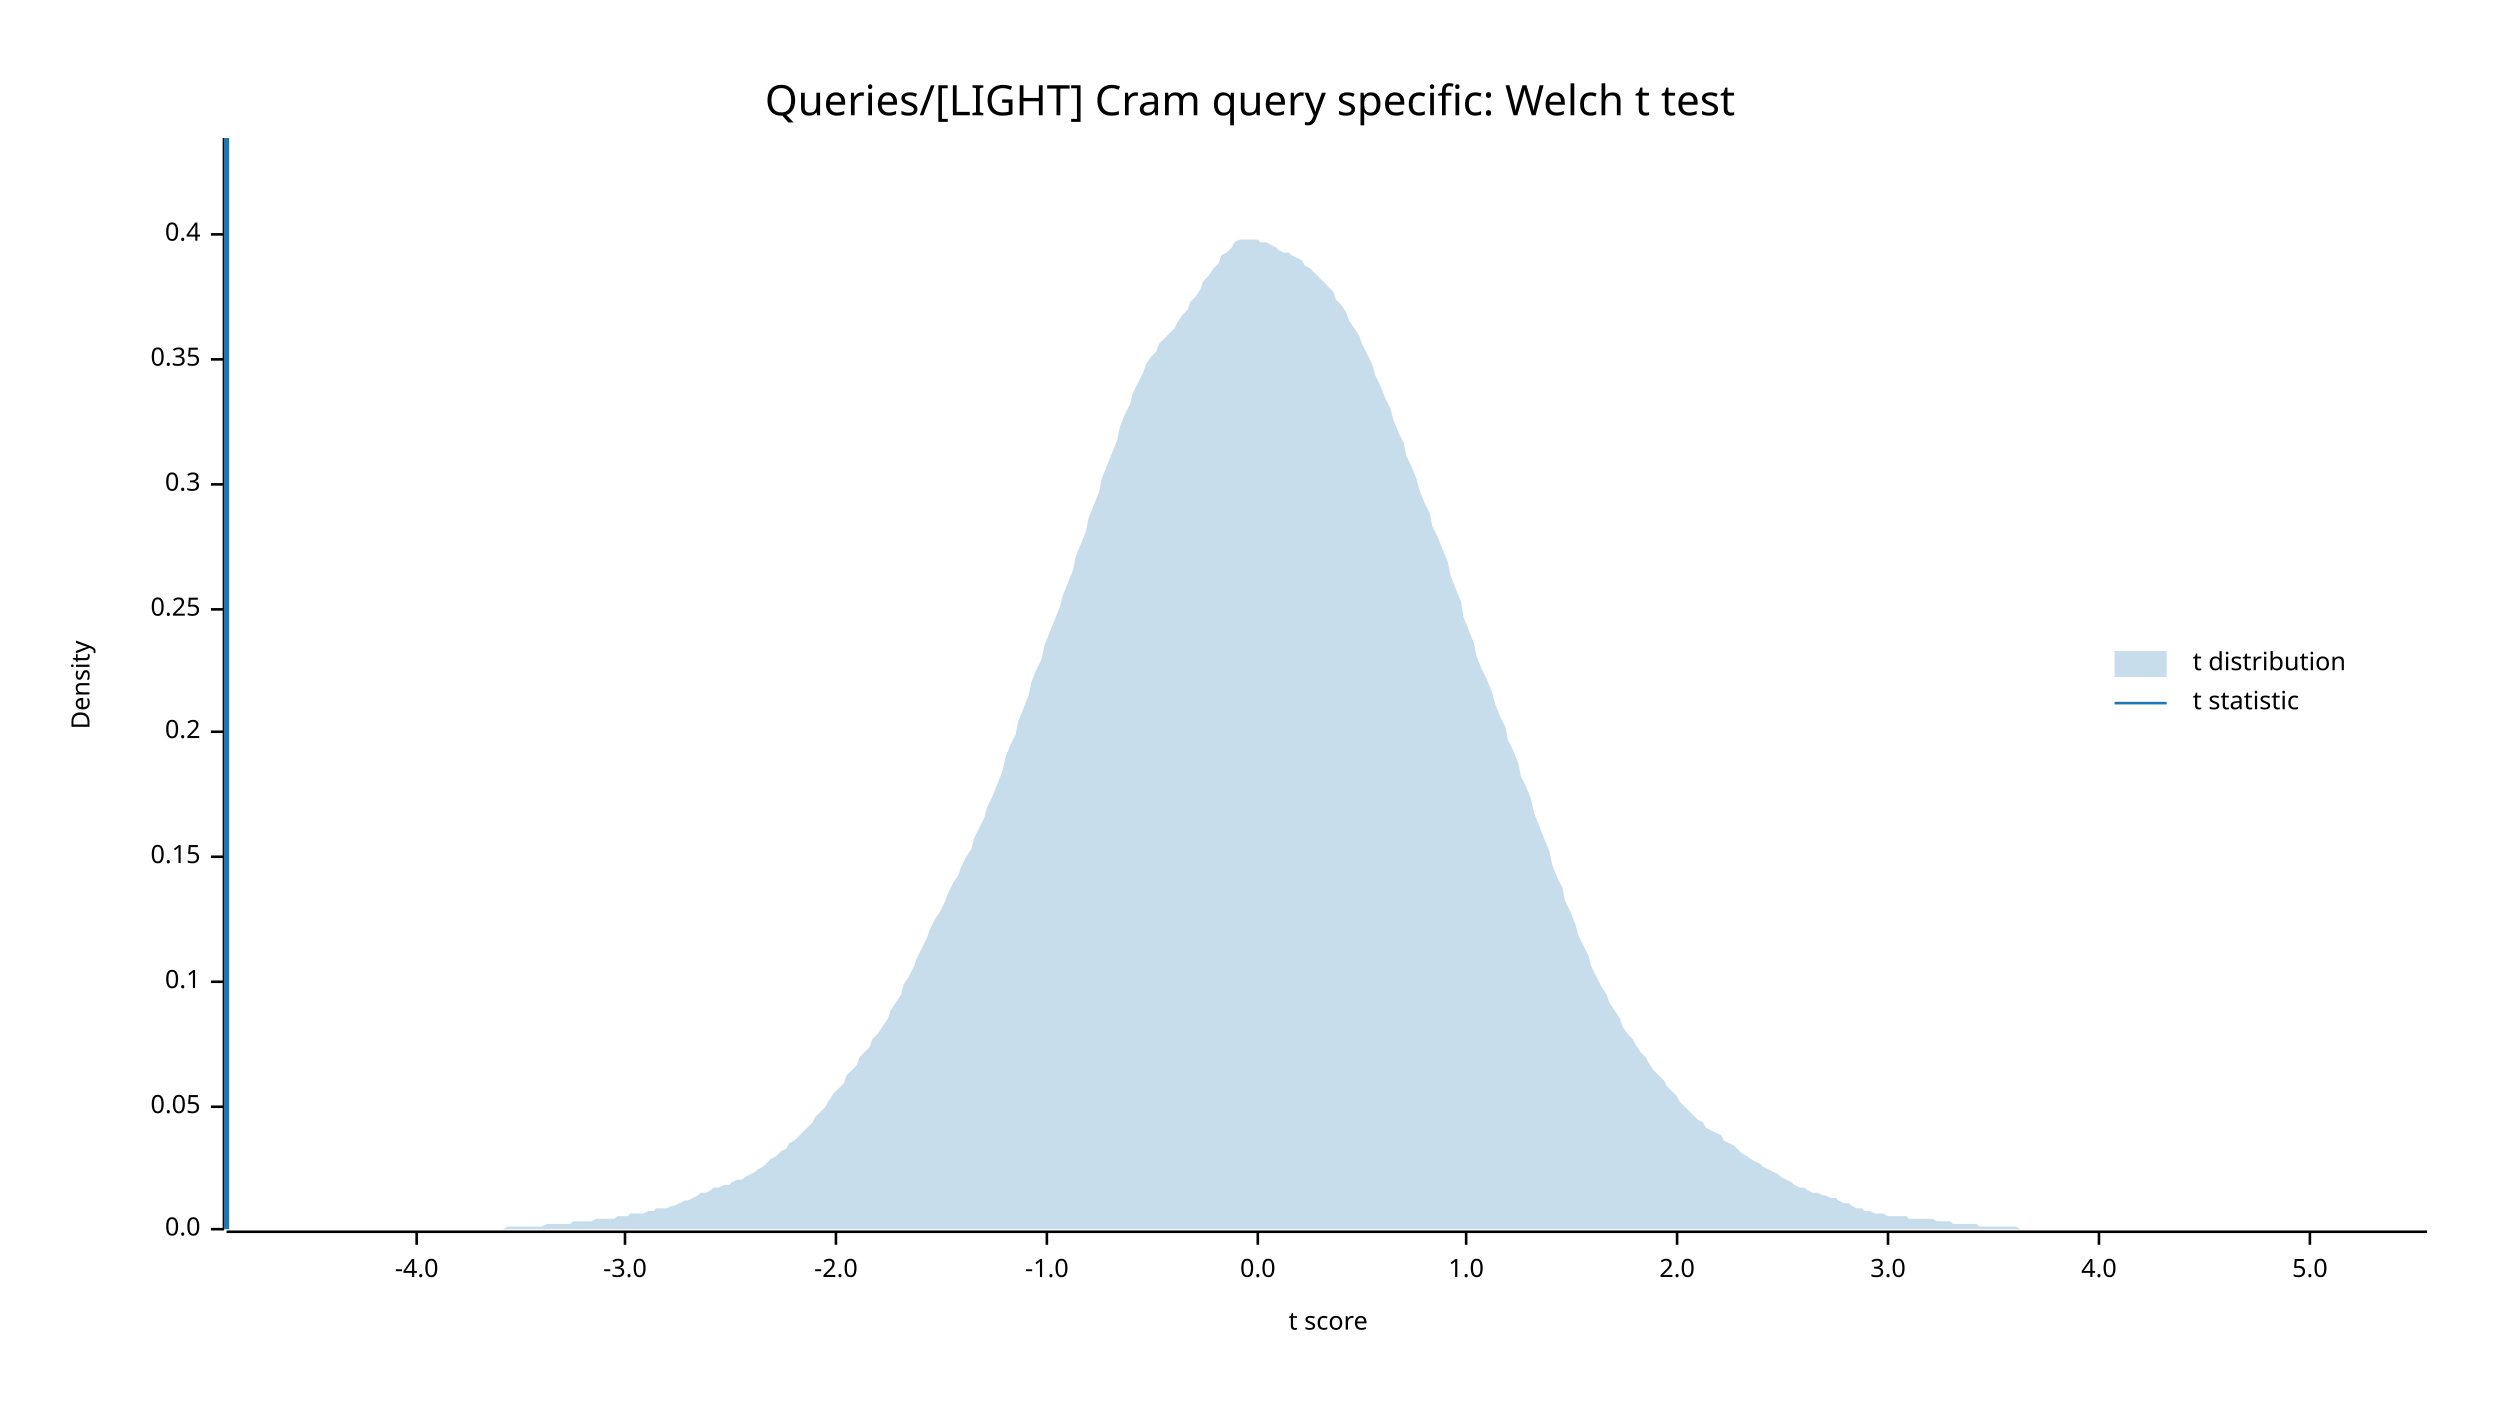
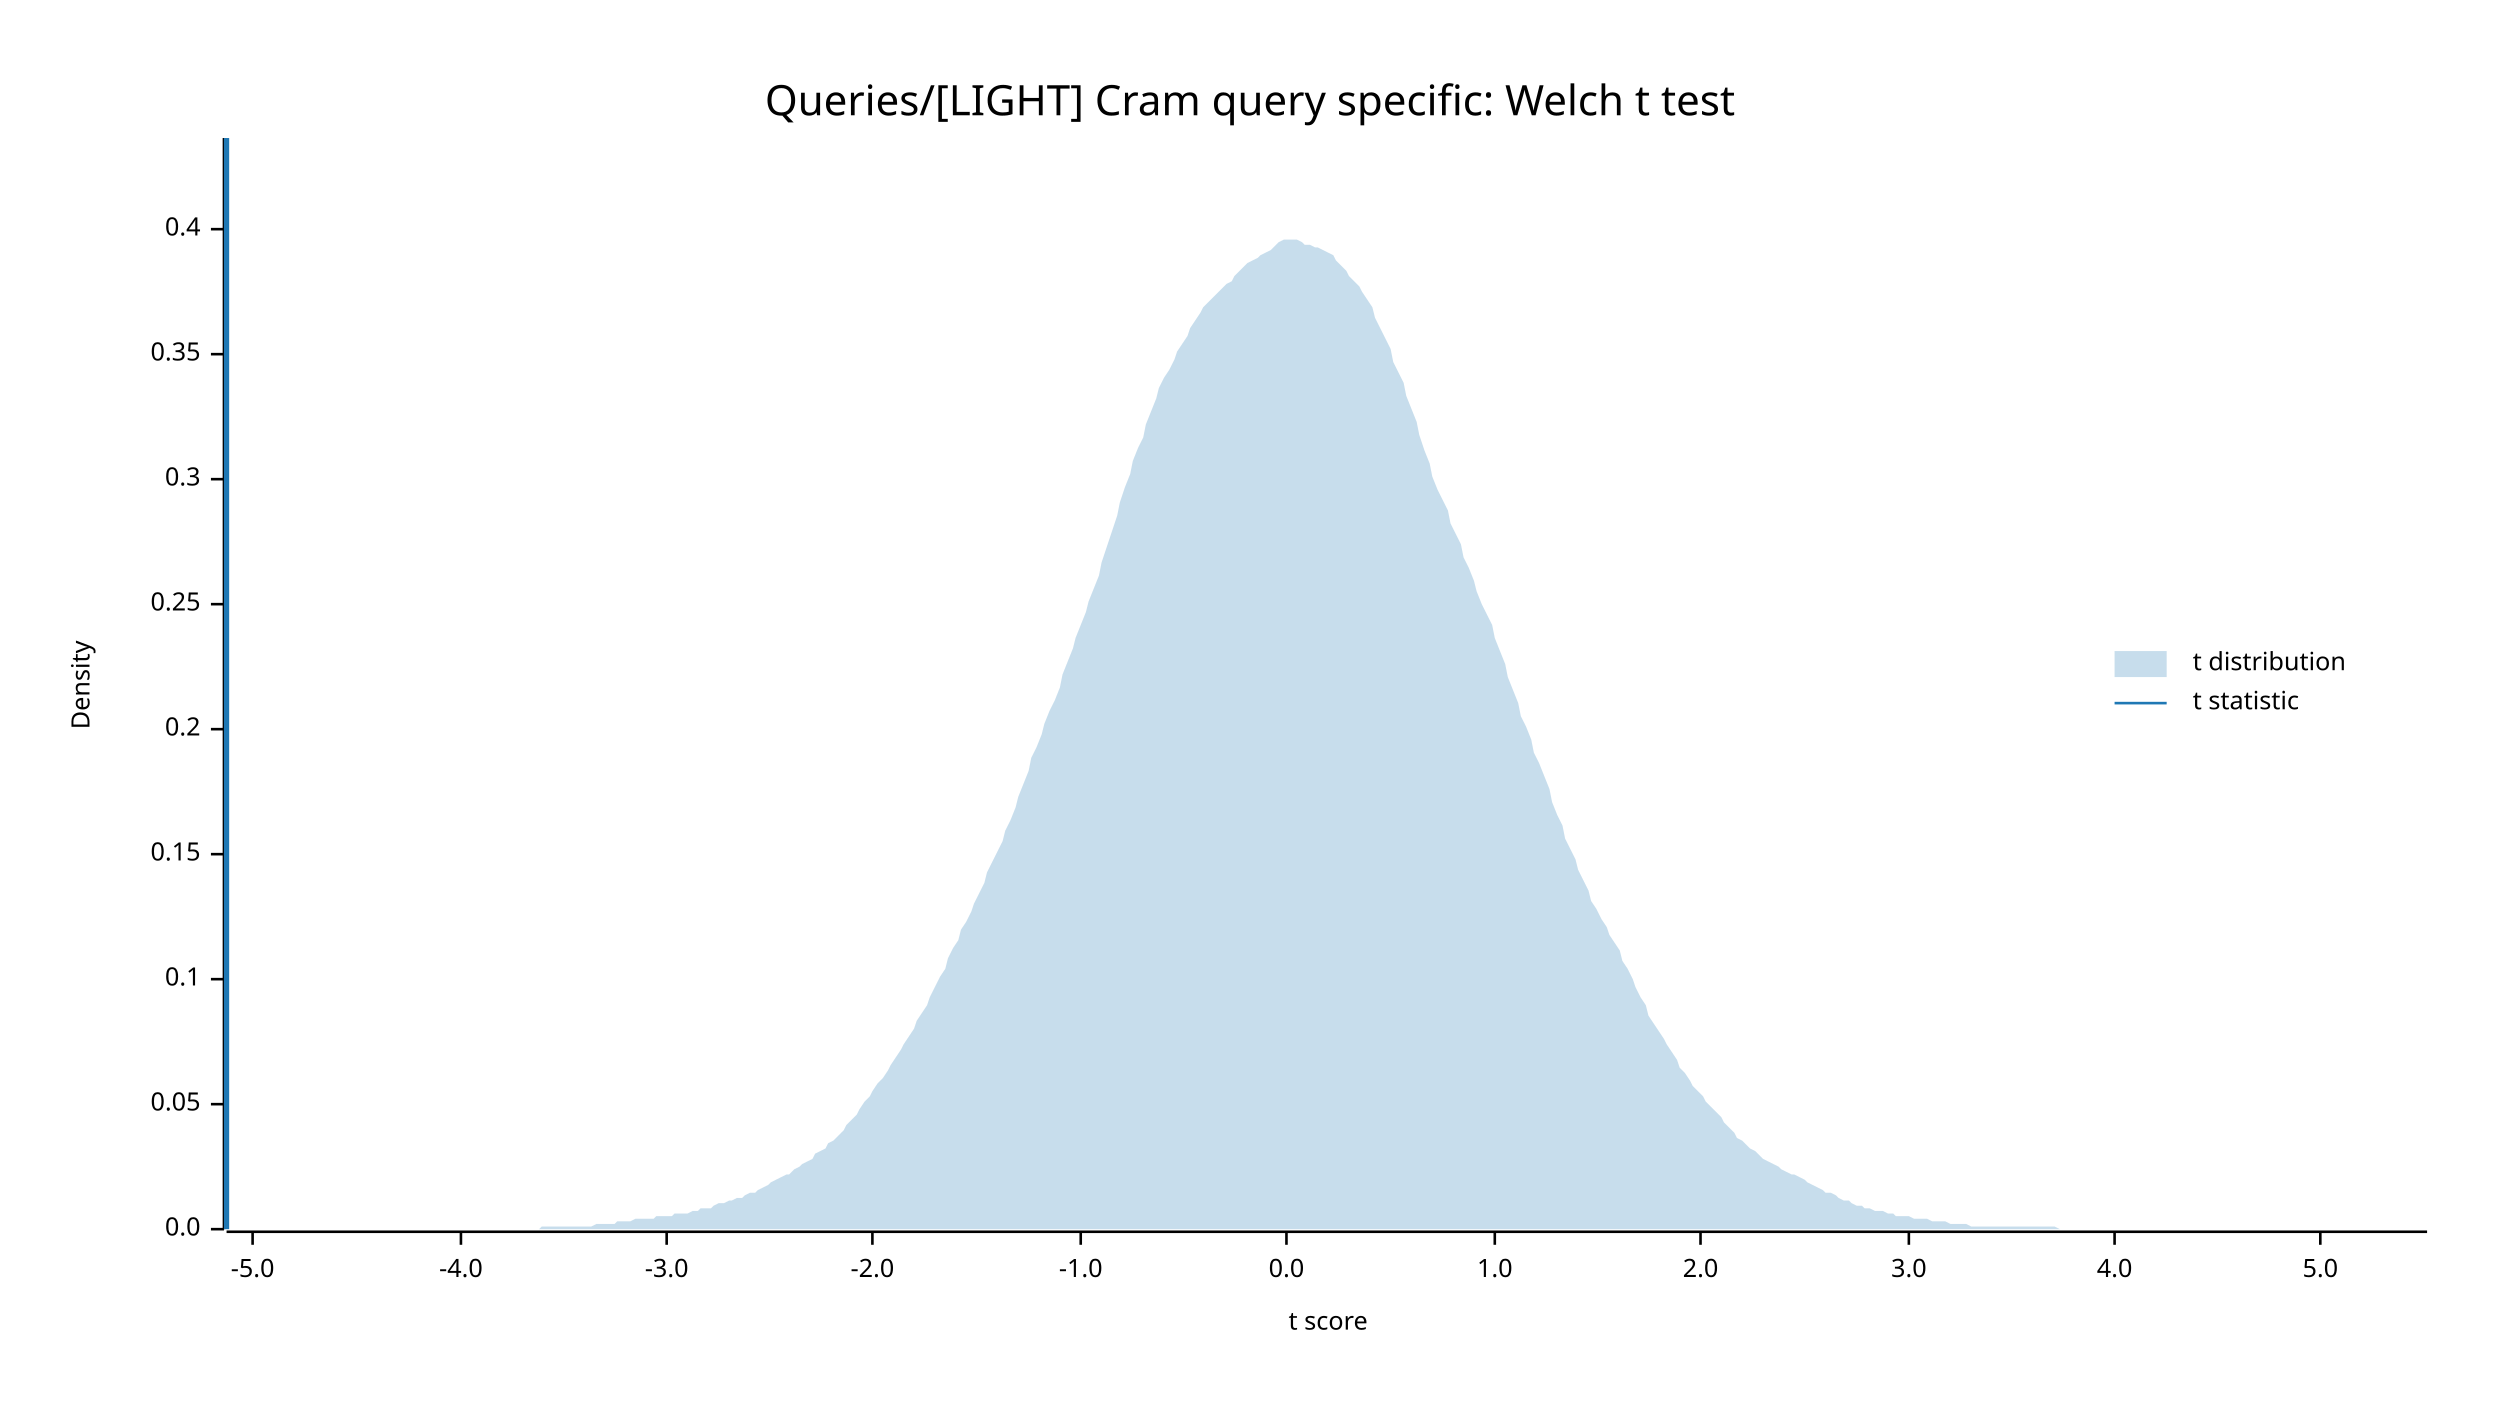
<svg xmlns="http://www.w3.org/2000/svg" width="960" height="540" viewBox="0 0 960 540">
  <text x="480" y="32" dy="0.76em" text-anchor="middle" font-family="sans-serif" font-size="16.129" opacity="1" fill="#000000">
Queries/[LIGHT] Cram query specific: Welch t test
</text>
  <text x="27" y="263" dy="0.76em" text-anchor="middle" font-family="sans-serif" font-size="9.677" opacity="1" fill="#000000" transform="rotate(270, 27, 263)">
Density
</text>
  <text x="510" y="513" dy="-0.5ex" text-anchor="middle" font-family="sans-serif" font-size="9.677" opacity="1" fill="#000000">
t score
</text>
  <polyline fill="none" opacity="1" stroke="#000000" stroke-width="1" points="86,53 86,472 " />
  <text x="77" y="472" dy="0.5ex" text-anchor="end" font-family="sans-serif" font-size="9.677" opacity="1" fill="#000000">
0.0
</text>
  <polyline fill="none" opacity="1" stroke="#000000" stroke-width="1" points="81,472 86,472 " />
-   <text x="77" y="425" dy="0.5ex" text-anchor="end" font-family="sans-serif" font-size="9.677" opacity="1" fill="#000000">
+   <text x="77" y="424" dy="0.5ex" text-anchor="end" font-family="sans-serif" font-size="9.677" opacity="1" fill="#000000">
0.05
</text>
-   <polyline fill="none" opacity="1" stroke="#000000" stroke-width="1" points="81,425 86,425 " />
-   <text x="77" y="377" dy="0.5ex" text-anchor="end" font-family="sans-serif" font-size="9.677" opacity="1" fill="#000000">
+   <polyline fill="none" opacity="1" stroke="#000000" stroke-width="1" points="81,424 86,424 " />
+   <text x="77" y="376" dy="0.5ex" text-anchor="end" font-family="sans-serif" font-size="9.677" opacity="1" fill="#000000">
0.1
</text>
-   <polyline fill="none" opacity="1" stroke="#000000" stroke-width="1" points="81,377 86,377 " />
-   <text x="77" y="329" dy="0.5ex" text-anchor="end" font-family="sans-serif" font-size="9.677" opacity="1" fill="#000000">
+   <polyline fill="none" opacity="1" stroke="#000000" stroke-width="1" points="81,376 86,376 " />
+   <text x="77" y="328" dy="0.5ex" text-anchor="end" font-family="sans-serif" font-size="9.677" opacity="1" fill="#000000">
0.15
</text>
-   <polyline fill="none" opacity="1" stroke="#000000" stroke-width="1" points="81,329 86,329 " />
-   <text x="77" y="281" dy="0.5ex" text-anchor="end" font-family="sans-serif" font-size="9.677" opacity="1" fill="#000000">
+   <polyline fill="none" opacity="1" stroke="#000000" stroke-width="1" points="81,328 86,328 " />
+   <text x="77" y="280" dy="0.5ex" text-anchor="end" font-family="sans-serif" font-size="9.677" opacity="1" fill="#000000">
0.2
</text>
-   <polyline fill="none" opacity="1" stroke="#000000" stroke-width="1" points="81,281 86,281 " />
-   <text x="77" y="234" dy="0.5ex" text-anchor="end" font-family="sans-serif" font-size="9.677" opacity="1" fill="#000000">
+   <polyline fill="none" opacity="1" stroke="#000000" stroke-width="1" points="81,280 86,280 " />
+   <text x="77" y="232" dy="0.5ex" text-anchor="end" font-family="sans-serif" font-size="9.677" opacity="1" fill="#000000">
0.25
</text>
-   <polyline fill="none" opacity="1" stroke="#000000" stroke-width="1" points="81,234 86,234 " />
-   <text x="77" y="186" dy="0.5ex" text-anchor="end" font-family="sans-serif" font-size="9.677" opacity="1" fill="#000000">
+   <polyline fill="none" opacity="1" stroke="#000000" stroke-width="1" points="81,232 86,232 " />
+   <text x="77" y="184" dy="0.5ex" text-anchor="end" font-family="sans-serif" font-size="9.677" opacity="1" fill="#000000">
0.3
</text>
-   <polyline fill="none" opacity="1" stroke="#000000" stroke-width="1" points="81,186 86,186 " />
-   <text x="77" y="138" dy="0.5ex" text-anchor="end" font-family="sans-serif" font-size="9.677" opacity="1" fill="#000000">
+   <polyline fill="none" opacity="1" stroke="#000000" stroke-width="1" points="81,184 86,184 " />
+   <text x="77" y="136" dy="0.5ex" text-anchor="end" font-family="sans-serif" font-size="9.677" opacity="1" fill="#000000">
0.35
</text>
-   <polyline fill="none" opacity="1" stroke="#000000" stroke-width="1" points="81,138 86,138 " />
-   <text x="77" y="90" dy="0.5ex" text-anchor="end" font-family="sans-serif" font-size="9.677" opacity="1" fill="#000000">
+   <polyline fill="none" opacity="1" stroke="#000000" stroke-width="1" points="81,136 86,136 " />
+   <text x="77" y="88" dy="0.5ex" text-anchor="end" font-family="sans-serif" font-size="9.677" opacity="1" fill="#000000">
0.4
</text>
-   <polyline fill="none" opacity="1" stroke="#000000" stroke-width="1" points="81,90 86,90 " />
+   <polyline fill="none" opacity="1" stroke="#000000" stroke-width="1" points="81,88 86,88 " />
  <polyline fill="none" opacity="1" stroke="#000000" stroke-width="1" points="87,473 932,473 " />
-   <text x="160" y="483" dy="0.76em" text-anchor="middle" font-family="sans-serif" font-size="9.677" opacity="1" fill="#000000">
+   <text x="97" y="483" dy="0.76em" text-anchor="middle" font-family="sans-serif" font-size="9.677" opacity="1" fill="#000000">
+ -5.0
+ </text>
+   <polyline fill="none" opacity="1" stroke="#000000" stroke-width="1" points="97,473 97,478 " />
+   <text x="177" y="483" dy="0.76em" text-anchor="middle" font-family="sans-serif" font-size="9.677" opacity="1" fill="#000000">
-4.0
</text>
-   <polyline fill="none" opacity="1" stroke="#000000" stroke-width="1" points="160,473 160,478 " />
-   <text x="240" y="483" dy="0.76em" text-anchor="middle" font-family="sans-serif" font-size="9.677" opacity="1" fill="#000000">
+   <polyline fill="none" opacity="1" stroke="#000000" stroke-width="1" points="177,473 177,478 " />
+   <text x="256" y="483" dy="0.76em" text-anchor="middle" font-family="sans-serif" font-size="9.677" opacity="1" fill="#000000">
-3.0
</text>
-   <polyline fill="none" opacity="1" stroke="#000000" stroke-width="1" points="240,473 240,478 " />
-   <text x="321" y="483" dy="0.76em" text-anchor="middle" font-family="sans-serif" font-size="9.677" opacity="1" fill="#000000">
+   <polyline fill="none" opacity="1" stroke="#000000" stroke-width="1" points="256,473 256,478 " />
+   <text x="335" y="483" dy="0.76em" text-anchor="middle" font-family="sans-serif" font-size="9.677" opacity="1" fill="#000000">
-2.0
</text>
-   <polyline fill="none" opacity="1" stroke="#000000" stroke-width="1" points="321,473 321,478 " />
-   <text x="402" y="483" dy="0.76em" text-anchor="middle" font-family="sans-serif" font-size="9.677" opacity="1" fill="#000000">
+   <polyline fill="none" opacity="1" stroke="#000000" stroke-width="1" points="335,473 335,478 " />
+   <text x="415" y="483" dy="0.76em" text-anchor="middle" font-family="sans-serif" font-size="9.677" opacity="1" fill="#000000">
-1.0
</text>
-   <polyline fill="none" opacity="1" stroke="#000000" stroke-width="1" points="402,473 402,478 " />
-   <text x="483" y="483" dy="0.76em" text-anchor="middle" font-family="sans-serif" font-size="9.677" opacity="1" fill="#000000">
+   <polyline fill="none" opacity="1" stroke="#000000" stroke-width="1" points="415,473 415,478 " />
+   <text x="494" y="483" dy="0.76em" text-anchor="middle" font-family="sans-serif" font-size="9.677" opacity="1" fill="#000000">
0.0
</text>
-   <polyline fill="none" opacity="1" stroke="#000000" stroke-width="1" points="483,473 483,478 " />
-   <text x="563" y="483" dy="0.76em" text-anchor="middle" font-family="sans-serif" font-size="9.677" opacity="1" fill="#000000">
+   <polyline fill="none" opacity="1" stroke="#000000" stroke-width="1" points="494,473 494,478 " />
+   <text x="574" y="483" dy="0.76em" text-anchor="middle" font-family="sans-serif" font-size="9.677" opacity="1" fill="#000000">
1.0
</text>
-   <polyline fill="none" opacity="1" stroke="#000000" stroke-width="1" points="563,473 563,478 " />
-   <text x="644" y="483" dy="0.76em" text-anchor="middle" font-family="sans-serif" font-size="9.677" opacity="1" fill="#000000">
+   <polyline fill="none" opacity="1" stroke="#000000" stroke-width="1" points="574,473 574,478 " />
+   <text x="653" y="483" dy="0.76em" text-anchor="middle" font-family="sans-serif" font-size="9.677" opacity="1" fill="#000000">
2.0
</text>
-   <polyline fill="none" opacity="1" stroke="#000000" stroke-width="1" points="644,473 644,478 " />
-   <text x="725" y="483" dy="0.76em" text-anchor="middle" font-family="sans-serif" font-size="9.677" opacity="1" fill="#000000">
+   <polyline fill="none" opacity="1" stroke="#000000" stroke-width="1" points="653,473 653,478 " />
+   <text x="733" y="483" dy="0.76em" text-anchor="middle" font-family="sans-serif" font-size="9.677" opacity="1" fill="#000000">
3.0
</text>
-   <polyline fill="none" opacity="1" stroke="#000000" stroke-width="1" points="725,473 725,478 " />
-   <text x="806" y="483" dy="0.76em" text-anchor="middle" font-family="sans-serif" font-size="9.677" opacity="1" fill="#000000">
+   <polyline fill="none" opacity="1" stroke="#000000" stroke-width="1" points="733,473 733,478 " />
+   <text x="812" y="483" dy="0.76em" text-anchor="middle" font-family="sans-serif" font-size="9.677" opacity="1" fill="#000000">
4.0
</text>
-   <polyline fill="none" opacity="1" stroke="#000000" stroke-width="1" points="806,473 806,478 " />
-   <text x="887" y="483" dy="0.76em" text-anchor="middle" font-family="sans-serif" font-size="9.677" opacity="1" fill="#000000">
+   <polyline fill="none" opacity="1" stroke="#000000" stroke-width="1" points="812,473 812,478 " />
+   <text x="891" y="483" dy="0.76em" text-anchor="middle" font-family="sans-serif" font-size="9.677" opacity="1" fill="#000000">
5.0
</text>
-   <polyline fill="none" opacity="1" stroke="#000000" stroke-width="1" points="887,473 887,478 " />
-   <polygon opacity="0.25" fill="#1F78B4" points="87,472 88,472 90,472 92,472 93,472 95,472 97,472 98,472 100,472 102,472 103,472 105,472 107,472 109,472 110,472 112,472 114,472 115,472 117,472 119,472 120,472 122,472 124,472 125,472 127,472 129,472 131,472 132,472 134,472 136,472 137,472 139,472 141,472 142,472 144,472 146,472 147,472 149,472 151,472 153,472 154,472 156,472 158,472 159,472 161,472 163,472 164,472 166,472 168,472 169,472 171,472 173,472 175,472 176,472 178,472 180,472 181,472 183,472 185,472 186,472 188,472 190,472 191,472 193,472 195,471 197,471 198,471 200,471 202,471 203,471 205,471 207,471 208,471 210,470 212,470 214,470 215,470 217,470 219,470 220,469 222,469 224,469 225,469 227,469 229,468 230,468 232,468 234,468 236,468 237,467 239,467 241,467 242,466 244,466 246,466 247,466 249,465 251,465 252,464 254,464 256,464 258,463 259,463 261,462 263,461 264,461 266,460 268,459 269,458 271,458 273,457 274,456 276,456 278,455 280,455 281,454 283,453 285,453 286,452 288,451 290,450 291,449 293,448 295,446 296,445 298,444 300,442 302,441 303,439 305,438 307,436 308,435 310,433 312,431 313,429 315,427 317,425 318,423 320,420 322,418 324,416 325,413 327,411 329,409 330,406 332,404 334,402 335,399 337,397 339,394 341,391 342,388 344,385 346,382 347,378 349,375 351,371 352,368 354,364 356,360 357,357 359,353 361,350 363,346 364,343 366,339 368,336 369,333 371,329 373,326 374,322 376,318 378,314 379,310 381,306 383,301 385,296 386,291 388,286 390,282 391,277 393,272 395,267 396,262 398,257 400,253 401,248 403,243 405,238 407,233 408,229 410,224 412,219 413,214 415,209 417,204 418,199 420,194 422,189 423,184 425,179 427,174 429,169 430,164 432,159 434,155 435,151 437,147 439,143 440,140 442,137 444,135 445,132 447,130 449,128 451,126 452,124 454,121 456,119 457,116 459,114 461,111 462,108 464,106 466,103 468,101 469,98 471,97 473,95 474,93 476,92 478,92 479,92 481,92 483,92 484,93 486,93 488,94 490,95 491,96 493,97 495,97 496,98 498,99 500,100 501,102 503,103 505,105 506,106 508,108 510,110 512,112 513,115 515,117 517,120 518,123 520,126 522,129 523,132 525,136 527,140 528,144 530,148 532,153 534,157 535,161 537,166 539,170 540,175 542,179 544,184 545,188 547,193 549,197 550,202 552,206 554,211 556,216 557,221 559,226 561,231 562,237 564,242 566,247 567,252 569,257 571,261 573,266 574,270 576,275 578,279 579,284 581,288 583,293 584,298 586,302 588,307 589,312 591,317 593,322 595,327 596,332 598,337 600,341 601,346 603,350 605,355 606,359 608,363 610,367 611,371 613,375 615,379 617,382 618,385 620,388 622,391 623,394 625,397 627,399 628,401 630,404 632,406 633,408 635,411 637,413 639,415 640,417 642,419 644,421 645,423 647,425 649,427 650,428 652,430 654,431 655,433 657,434 659,435 661,436 662,438 664,439 666,440 667,441 669,443 671,444 672,445 674,446 676,447 677,448 679,449 681,450 683,451 684,452 686,453 688,454 689,455 691,456 693,456 694,457 696,458 698,458 700,459 701,459 703,460 705,460 706,461 708,462 710,462 711,463 713,464 715,464 716,465 718,465 720,466 722,466 723,466 725,467 727,467 728,467 730,467 732,467 733,468 735,468 737,468 738,468 740,468 742,468 744,469 745,469 747,469 749,469 750,470 752,470 754,470 755,470 757,470 759,470 760,471 762,471 764,471 766,471 767,471 769,471 771,471 772,471 774,471 776,472 777,472 779,472 781,472 782,472 784,472 786,472 788,472 789,472 791,472 793,472 794,472 796,472 798,472 799,472 801,472 803,472 804,472 806,472 808,472 810,472 811,472 813,472 815,472 816,472 818,472 820,472 821,472 823,472 825,472 827,472 828,472 830,472 832,472 833,472 835,472 837,472 838,472 840,472 842,472 843,472 845,472 847,472 849,472 850,472 852,472 854,472 855,472 857,472 859,472 860,472 862,472 864,472 865,472 867,472 869,472 871,472 872,472 874,472 876,472 877,472 879,472 881,472 882,472 884,472 886,472 887,472 889,472 891,472 893,472 894,472 896,472 898,472 899,472 901,472 903,472 904,472 906,472 908,472 909,472 911,472 913,472 915,472 916,472 918,472 920,472 921,472 923,472 925,472 926,472 928,472 930,472 932,472 932,472 87,472 " />
+   <polyline fill="none" opacity="1" stroke="#000000" stroke-width="1" points="891,473 891,478 " />
+   <polygon opacity="0.25" fill="#1F78B4" points="87,472 88,472 90,472 92,472 93,472 95,472 97,472 98,472 100,472 102,472 103,472 105,472 107,472 109,472 110,472 112,472 114,472 115,472 117,472 119,472 120,472 122,472 124,472 125,472 127,472 129,472 131,472 132,472 134,472 136,472 137,472 139,472 141,472 142,472 144,472 146,472 147,472 149,472 151,472 153,472 154,472 156,472 158,472 159,472 161,472 163,472 164,472 166,472 168,472 169,472 171,472 173,472 175,472 176,472 178,472 180,472 181,472 183,472 185,472 186,472 188,472 190,472 191,472 193,472 195,472 197,472 198,472 200,472 202,472 203,472 205,472 207,472 208,471 210,471 212,471 214,471 215,471 217,471 219,471 220,471 222,471 224,471 225,471 227,471 229,470 230,470 232,470 234,470 236,470 237,469 239,469 241,469 242,469 244,468 246,468 247,468 249,468 251,468 252,467 254,467 256,467 258,467 259,466 261,466 263,466 264,466 266,465 268,465 269,464 271,464 273,464 274,463 276,462 278,462 280,461 281,461 283,460 285,460 286,459 288,458 290,458 291,457 293,456 295,455 296,454 298,453 300,452 302,451 303,451 305,449 307,448 308,447 310,446 312,445 313,443 315,442 317,441 318,439 320,438 322,436 324,434 325,432 327,430 329,428 330,426 332,423 334,421 335,419 337,416 339,414 341,411 342,409 344,406 346,403 347,401 349,398 351,395 352,392 354,389 356,386 357,383 359,379 361,375 363,372 364,368 366,364 368,361 369,357 371,354 373,350 374,347 376,343 378,339 379,335 381,331 383,327 385,323 386,319 388,315 390,310 391,306 393,301 395,296 396,291 398,287 400,282 401,278 403,273 405,269 407,264 408,259 410,254 412,249 413,245 415,240 417,235 418,231 420,226 422,221 423,216 425,210 427,204 429,198 430,193 432,187 434,182 435,177 437,172 439,168 440,163 442,158 444,153 445,149 447,145 449,142 451,138 452,135 454,132 456,129 457,126 459,123 461,120 462,118 464,116 466,114 468,112 469,111 471,109 473,108 474,106 476,104 478,102 479,101 481,100 483,99 484,98 486,97 488,96 490,94 491,93 493,92 495,92 496,92 498,92 500,93 501,94 503,94 505,95 506,95 508,96 510,97 512,98 513,100 515,102 517,104 518,106 520,108 522,110 523,112 525,115 527,118 528,122 530,126 532,130 534,134 535,139 537,143 539,147 540,152 542,157 544,162 545,167 547,173 549,178 550,183 552,188 554,192 556,196 557,201 559,205 561,209 562,214 564,218 566,223 567,227 569,232 571,236 573,240 574,245 576,250 578,255 579,260 581,265 583,270 584,275 586,279 588,284 589,289 591,293 593,298 595,303 596,308 598,313 600,317 601,322 603,326 605,330 606,334 608,338 610,342 611,346 613,349 615,353 617,356 618,359 620,362 622,365 623,369 625,372 627,376 628,379 630,383 632,386 633,390 635,393 637,396 639,399 640,401 642,404 644,407 645,410 647,412 649,415 650,417 652,419 654,421 655,423 657,425 659,427 661,429 662,431 664,433 666,435 667,437 669,438 671,440 672,441 674,442 676,444 677,445 679,446 681,447 683,448 684,449 686,450 688,451 689,451 691,452 693,453 694,454 696,455 698,456 700,457 701,458 703,458 705,459 706,460 708,461 710,461 711,462 713,463 715,463 716,464 718,464 720,465 722,465 723,465 725,466 727,466 728,467 730,467 732,467 733,467 735,468 737,468 738,468 740,468 742,469 744,469 745,469 747,469 749,470 750,470 752,470 754,470 755,470 757,471 759,471 760,471 762,471 764,471 766,471 767,471 769,471 771,471 772,471 774,471 776,471 777,471 779,471 781,471 782,471 784,471 786,471 788,471 789,471 791,472 793,472 794,472 796,472 798,472 799,472 801,472 803,472 804,472 806,472 808,472 810,472 811,472 813,472 815,472 816,472 818,472 820,472 821,472 823,472 825,472 827,472 828,472 830,472 832,472 833,472 835,472 837,472 838,472 840,472 842,472 843,472 845,472 847,472 849,472 850,472 852,472 854,472 855,472 857,472 859,472 860,472 862,472 864,472 865,472 867,472 869,472 871,472 872,472 874,472 876,472 877,472 879,472 881,472 882,472 884,472 886,472 887,472 889,472 891,472 893,472 894,472 896,472 898,472 899,472 901,472 903,472 904,472 906,472 908,472 909,472 911,472 913,472 915,472 916,472 918,472 920,472 921,472 923,472 925,472 926,472 928,472 930,472 932,472 932,472 87,472 " />
  <polyline fill="none" opacity="1" stroke="#1F78B4" stroke-width="2" points="87,472 87,53 " />
  <text x="842" y="250" dy="0.76em" text-anchor="start" font-family="sans-serif" font-size="9.677" opacity="1" fill="#000000">
t distribution
</text>
  <text x="842" y="265" dy="0.76em" text-anchor="start" font-family="sans-serif" font-size="9.677" opacity="1" fill="#000000">
t statistic
</text>
  <rect x="812" y="250" width="20" height="10" opacity="0.25" fill="#1F78B4" stroke="none" />
  <polyline fill="none" opacity="1" stroke="#1F78B4" stroke-width="1" points="812,270 832,270 " />
</svg>
